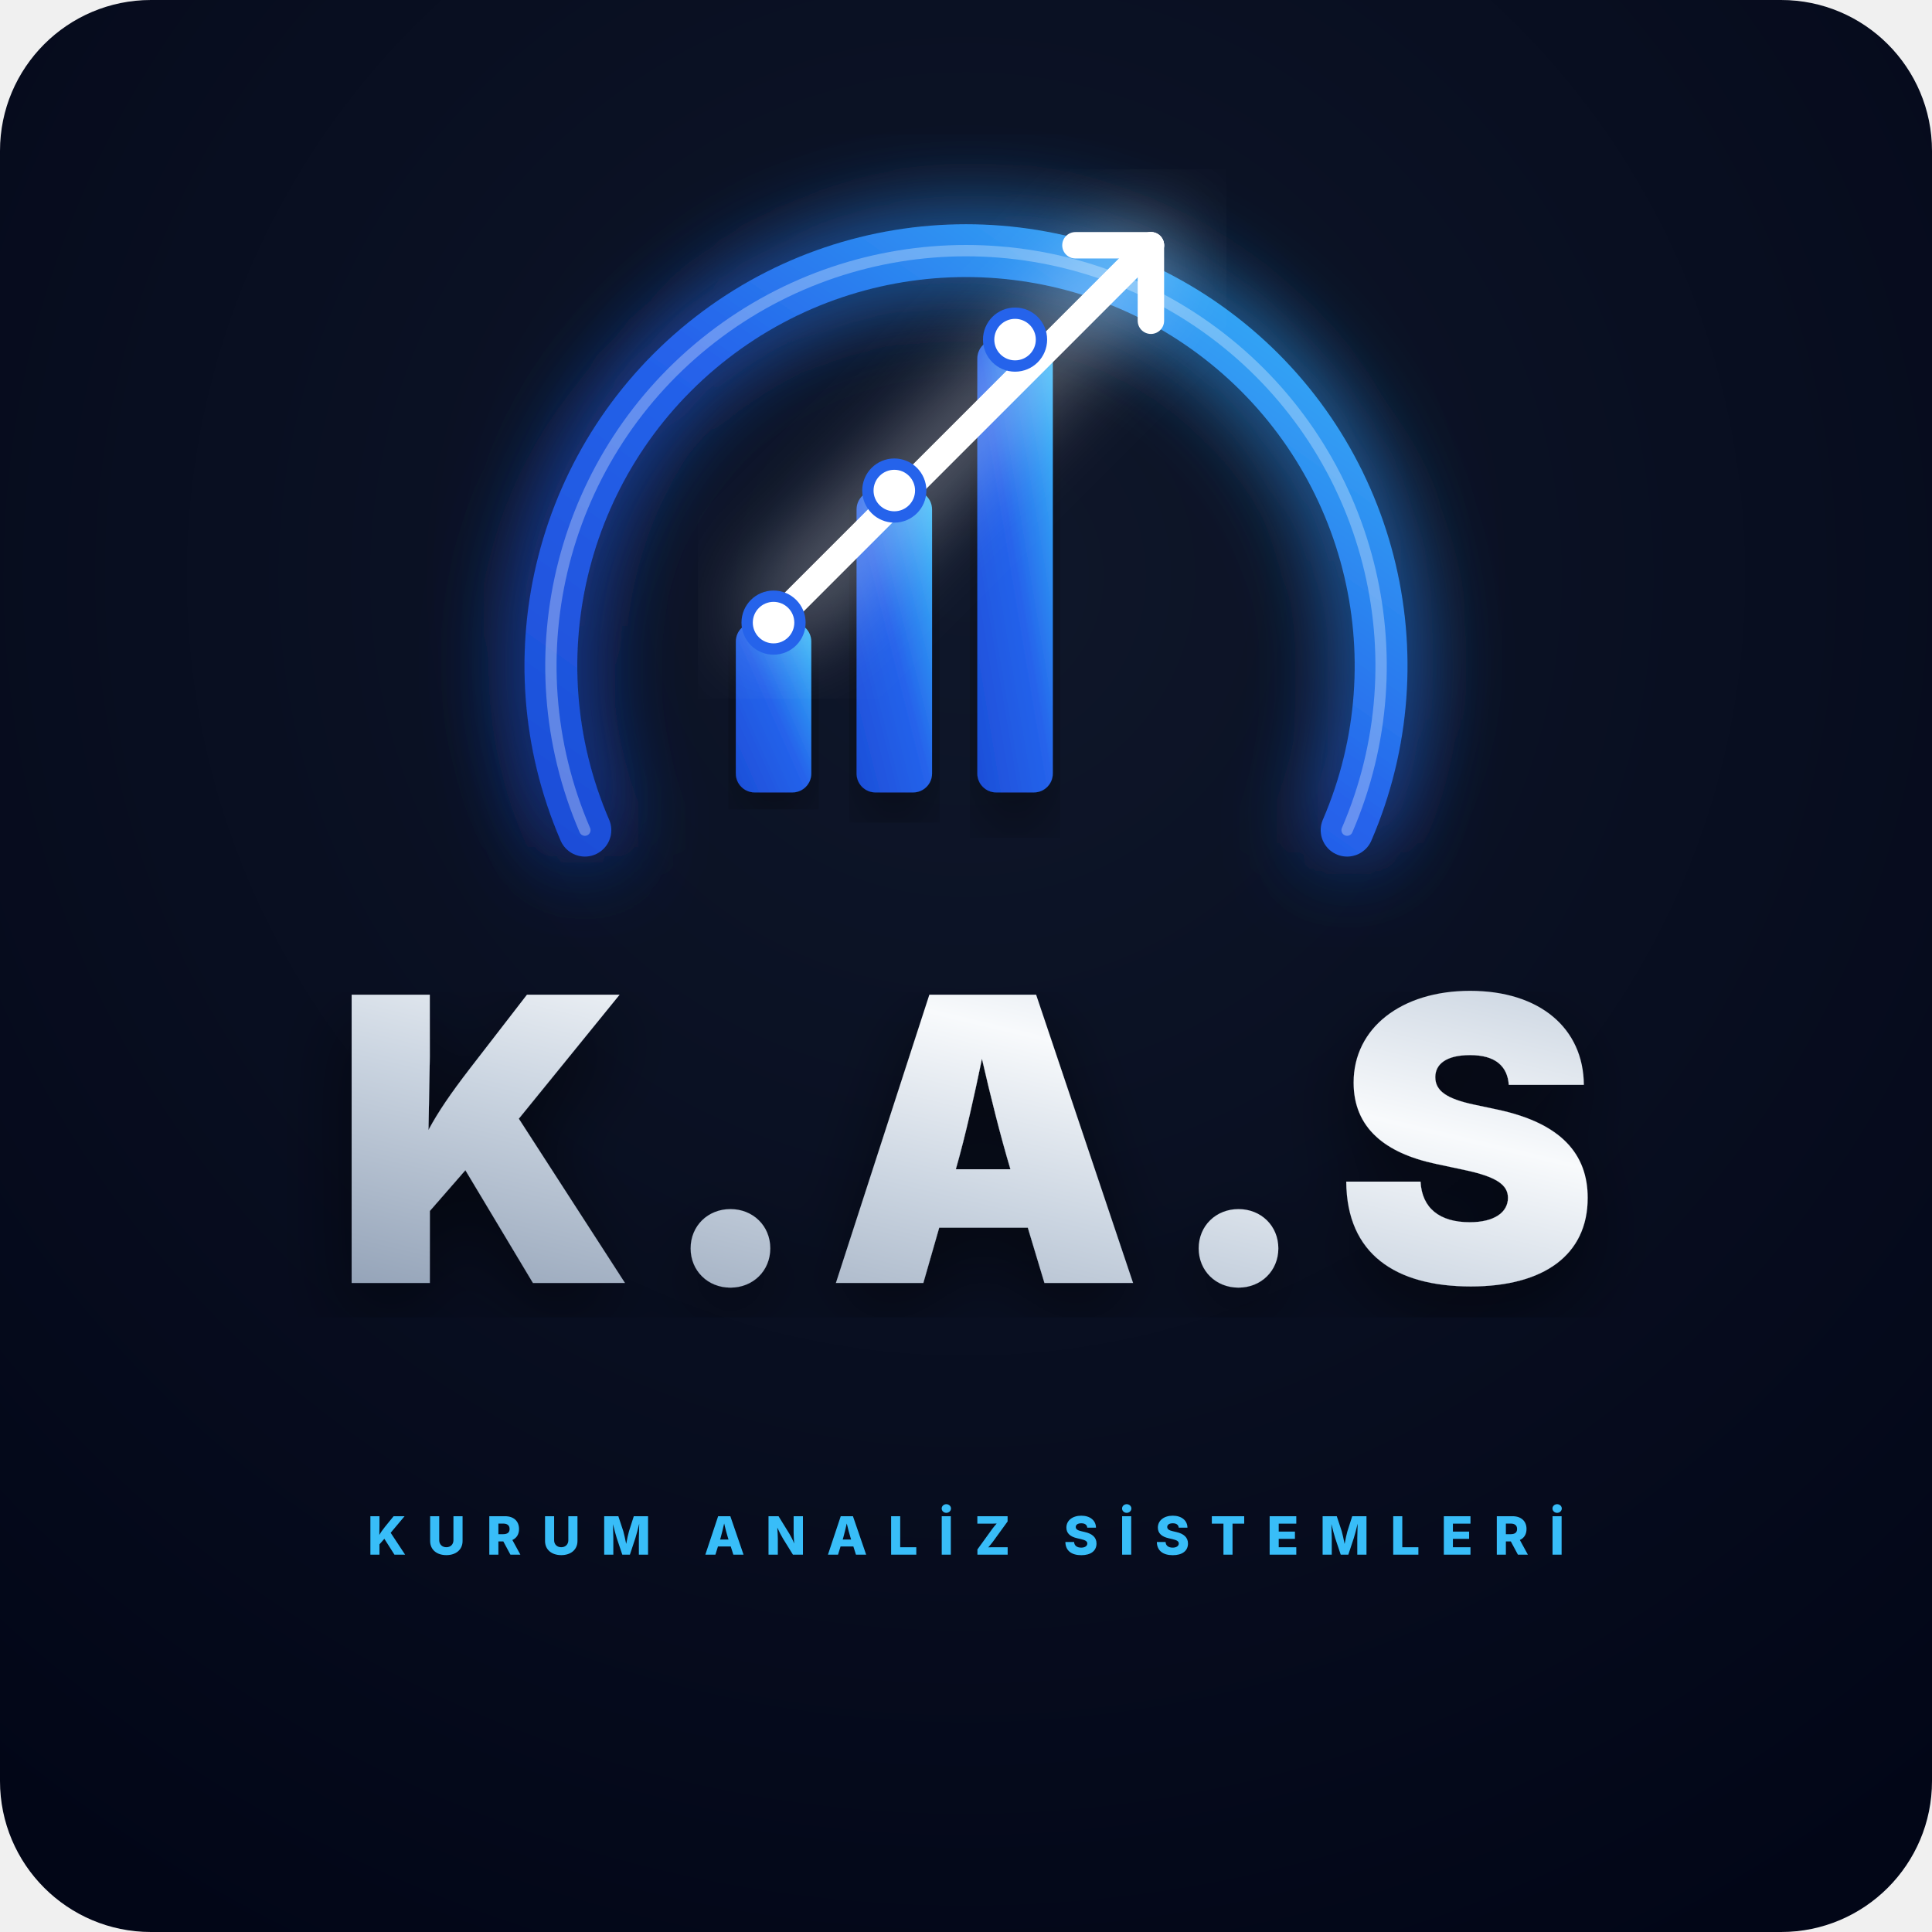
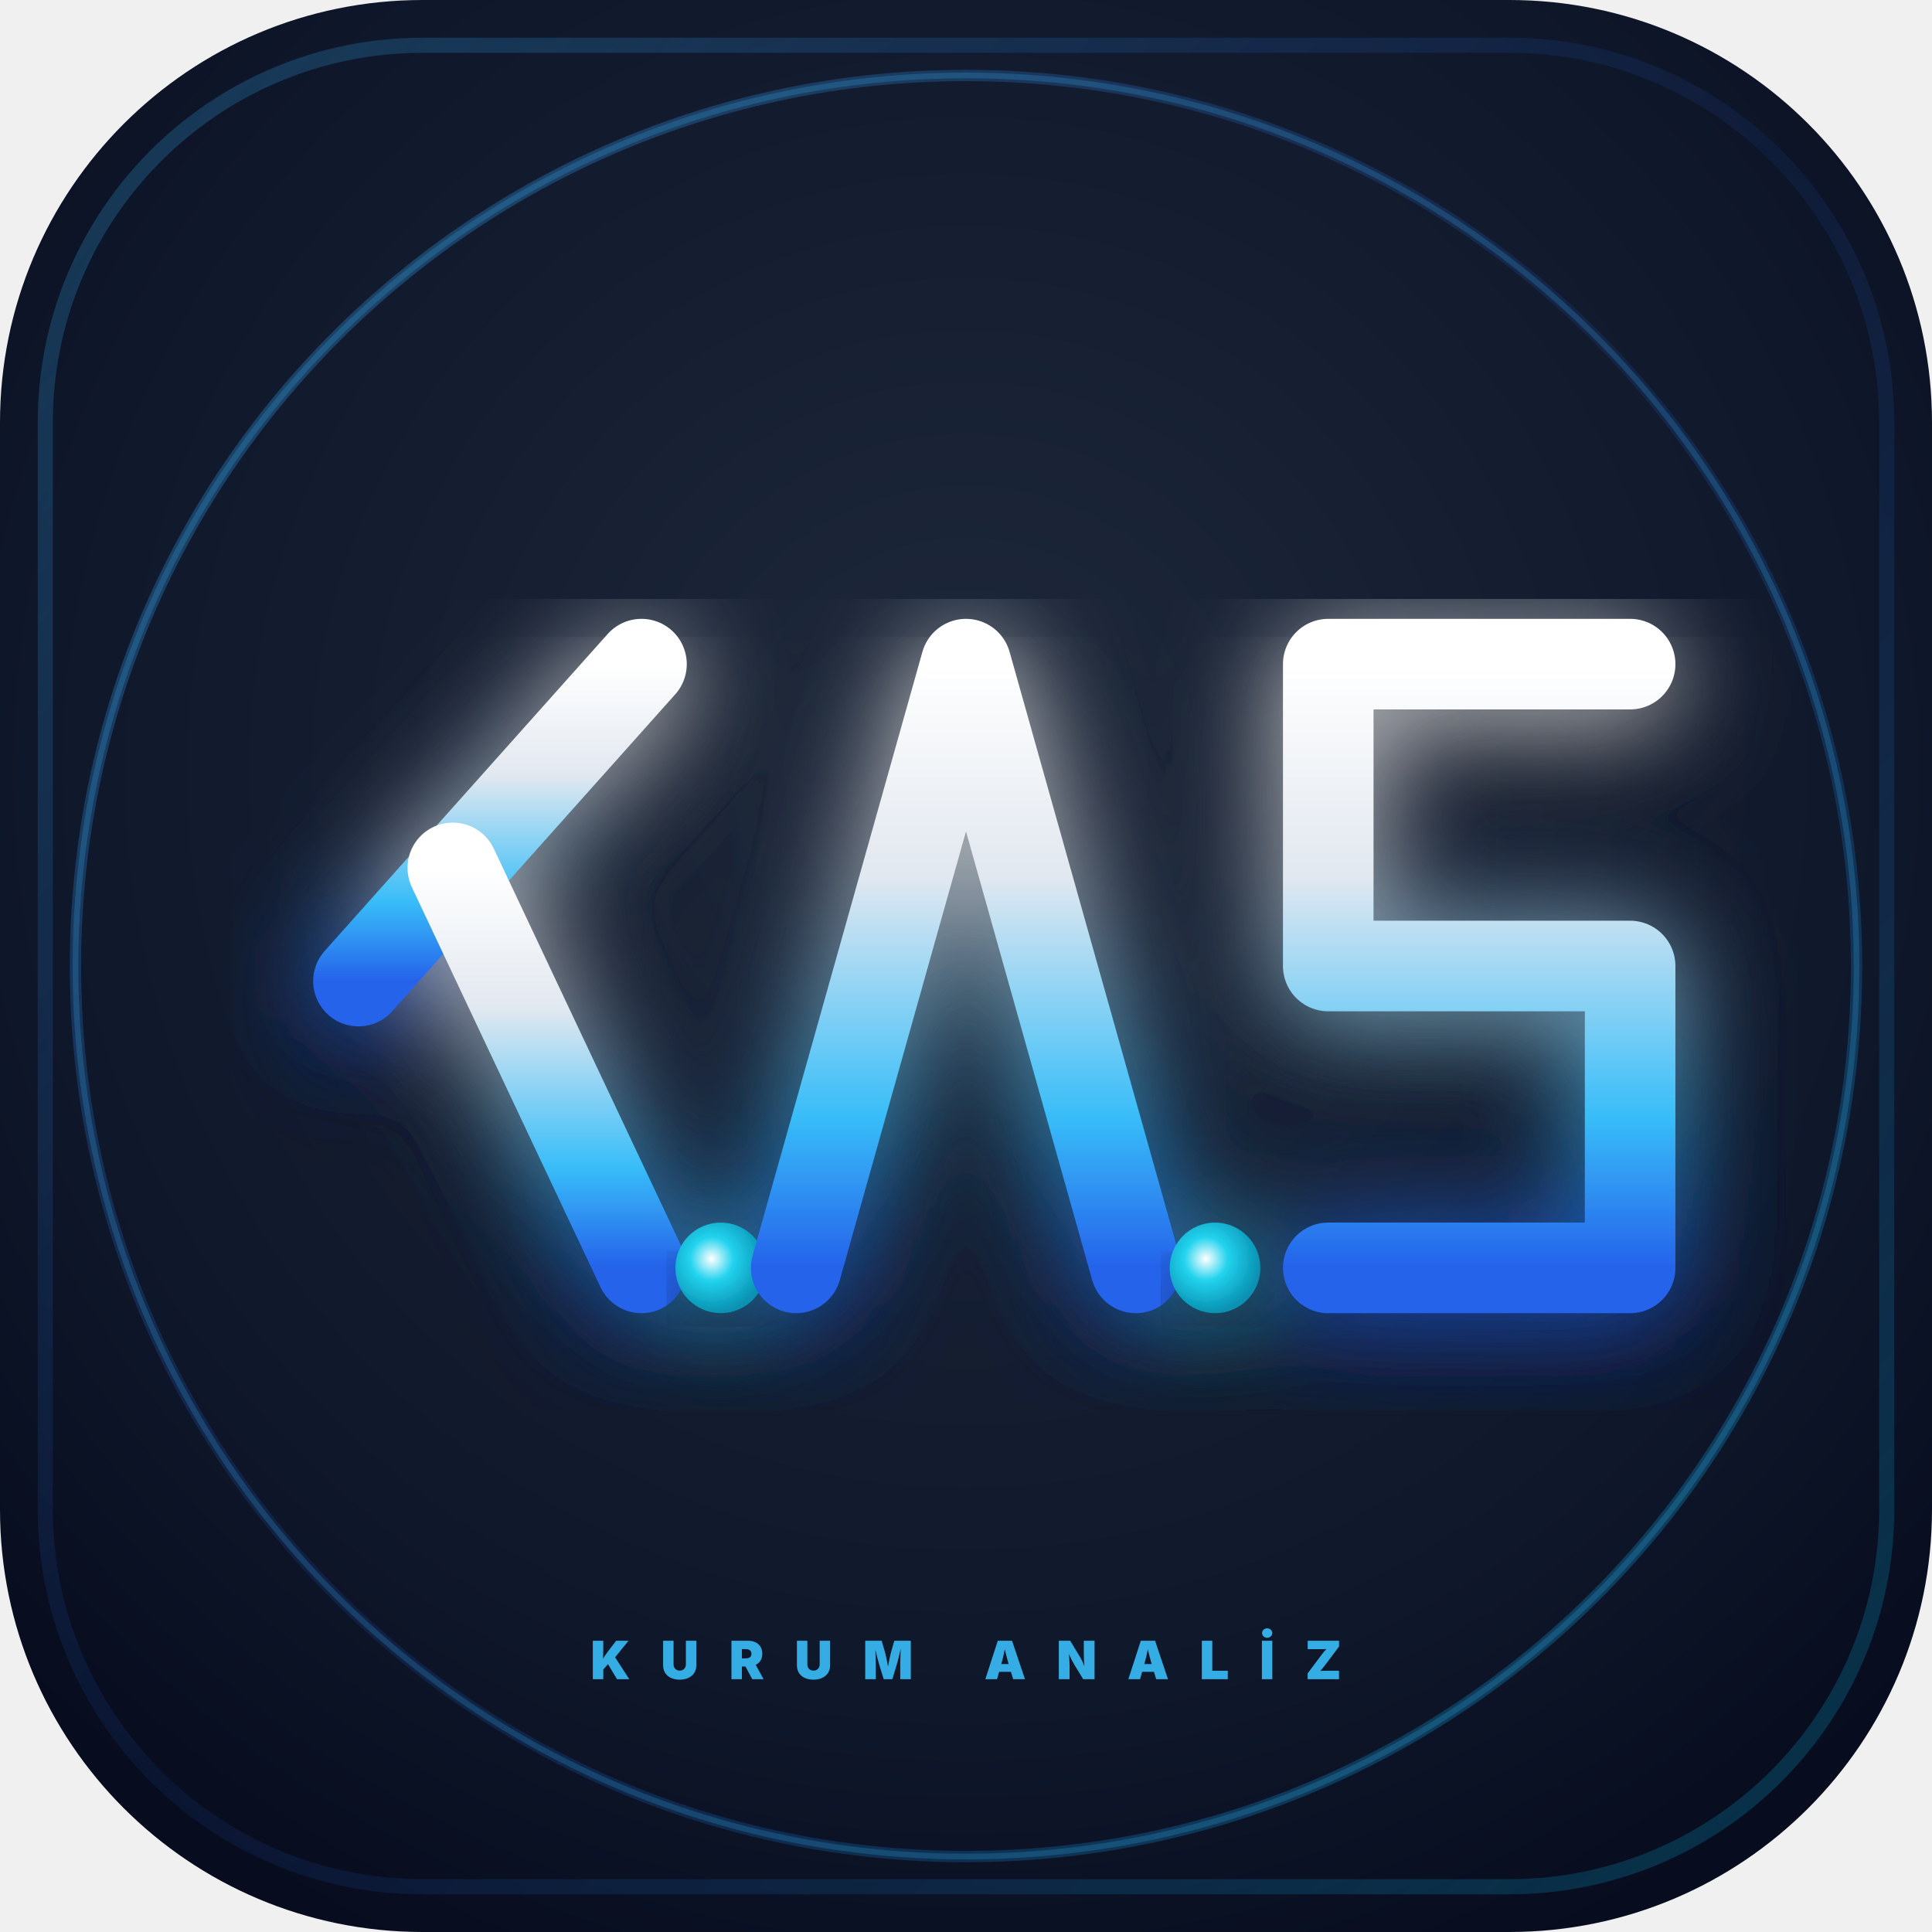
<svg xmlns="http://www.w3.org/2000/svg" viewBox="0 0 512 512" width="100%" height="100%">
  <defs>
-     <radialGradient id="bgDepth" cx="50%" cy="30%" r="80%">
-       <stop offset="0%" stop-color="#0f172a" />
+     <radialGradient id="bgDepth" cx="50%" cy="40%" r="80%">
+       <stop offset="0%" stop-color="#1e293b" />
+       <stop offset="60%" stop-color="#0f172a" />
      <stop offset="100%" stop-color="#020617" />
    </radialGradient>
-     <linearGradient id="blueGrad" x1="0%" y1="100%" x2="100%" y2="0%">
-       <stop offset="0%" stop-color="#1d4ed8" />
-       <stop offset="50%" stop-color="#2563eb" />
-       <stop offset="100%" stop-color="#38bdf8" />
+     <linearGradient id="letterGrad" x1="0%" y1="0%" x2="0%" y2="100%">
+       <stop offset="0%" stop-color="#ffffff" />
+       <stop offset="35%" stop-color="#e2e8f0" />
+       <stop offset="75%" stop-color="#38bdf8" />
+       <stop offset="100%" stop-color="#2563eb" />
    </linearGradient>
-     <linearGradient id="silverGrad" x1="0%" y1="100%" x2="100%" y2="0%">
-       <stop offset="0%" stop-color="#94a3b8" />
-       <stop offset="40%" stop-color="#cbd5e1" />
-       <stop offset="70%" stop-color="#f8fafc" />
-       <stop offset="100%" stop-color="#cbd5e1" />
+     <radialGradient id="dotGrad" cx="40%" cy="40%" r="60%">
+       <stop offset="0%" stop-color="#ffffff" />
+       <stop offset="40%" stop-color="#22d3ee" />
+       <stop offset="100%" stop-color="#0891b2" />
+     </radialGradient>
+     <linearGradient id="borderGrad" x1="0%" y1="0%" x2="100%" y2="100%">
+       <stop offset="0%" stop-color="#38bdf8" stop-opacity="0.8" />
+       <stop offset="50%" stop-color="#2563eb" stop-opacity="0.3" />
+       <stop offset="100%" stop-color="#06b6d4" stop-opacity="0.8" />
    </linearGradient>
-     <linearGradient id="lineGrad" x1="0%" y1="0%" x2="100%" y2="0%">
-       <stop offset="0%" stop-color="#2563eb" stop-opacity="0" />
-       <stop offset="50%" stop-color="#38bdf8" stop-opacity="1" />
-       <stop offset="100%" stop-color="#2563eb" stop-opacity="0" />
-     </linearGradient>
-     <filter id="glow" x="-20%" y="-20%" width="140%" height="140%">
-       <feGaussianBlur stdDeviation="12" result="blur" />
-       <feComposite in="SourceGraphic" in2="blur" operator="over" />
+     <filter id="cyberGlow" x="-20%" y="-20%" width="140%" height="140%">
+       <feGaussianBlur stdDeviation="14" result="blur" />
+       <feComponentTransfer in="blur" result="glow">
+         <feFuncA type="linear" slope="0.6" />
+       </feComponentTransfer>
+       <feMerge>
+         <feMergeNode in="glow" />
+         <feMergeNode in="SourceGraphic" />
+       </feMerge>
    </filter>
-     <filter id="shadow" x="-10%" y="-10%" width="120%" height="120%">
-       <feDropShadow dx="0" dy="8" stdDeviation="10" flood-color="#000000" flood-opacity="0.5" />
+     <filter id="heavyShadow" x="-10%" y="-10%" width="125%" height="125%">
+       <feDropShadow dx="0" dy="10" stdDeviation="12" flood-color="#000000" flood-opacity="0.65" />
    </filter>
  </defs>
-   <rect width="512" height="512" rx="40" fill="url(#bgDepth)" />
-   <path d="M 155 220 A 110 110 0 1 1 357 220" fill="none" stroke="url(#blueGrad)" stroke-width="14" stroke-linecap="round" filter="url(#glow)" />
-   <path d="M 155 220 A 110 110 0 1 1 357 220" fill="none" stroke="#ffffff" stroke-width="3" stroke-linecap="round" opacity="0.3" />
-   <rect x="195" y="165" width="20" height="45" rx="5" fill="url(#blueGrad)" filter="url(#shadow)" />
-   <rect x="227" y="130" width="20" height="80" rx="5" fill="url(#blueGrad)" filter="url(#shadow)" />
-   <rect x="259" y="90" width="20" height="120" rx="5" fill="url(#blueGrad)" filter="url(#shadow)" />
-   <line x1="205" y1="165" x2="305" y2="65" stroke="#ffffff" stroke-width="7" stroke-linecap="round" filter="url(#glow)" />
-   <line x1="205" y1="165" x2="305" y2="65" stroke="#ffffff" stroke-width="7" stroke-linecap="round" />
-   <circle cx="205" cy="165" r="7" fill="#ffffff" stroke="#2563eb" stroke-width="3" />
-   <circle cx="237" cy="130" r="7" fill="#ffffff" stroke="#2563eb" stroke-width="3" />
-   <circle cx="269" cy="90" r="7" fill="#ffffff" stroke="#2563eb" stroke-width="3" />
-   <path d="M 285 65 L 305 65 L 305 85" fill="none" stroke="#ffffff" stroke-width="7" stroke-linecap="round" stroke-linejoin="round" />
-   <text x="256" y="340" font-family="'Inter', 'Space Grotesk', system-ui, -apple-system, sans-serif" font-weight="900" font-size="105" letter-spacing="6" fill="url(#silverGrad)" text-anchor="middle" filter="url(#shadow)">K.A.S</text>
-   <text x="256" y="412" font-family="'Inter', 'Space Grotesk', system-ui, -apple-system, sans-serif" font-weight="800" font-size="14" letter-spacing="5.5" fill="#38bdf8" text-anchor="middle">KURUM ANALİZ SİSTEMLERİ</text>
-   <line x1="80" y1="445" x2="432" y2="445" stroke="url(#lineGrad)" stroke-width="4" stroke-linecap="round" filter="url(#glow)" />
+   <rect width="512" height="512" rx="112" fill="url(#bgDepth)" />
+   <circle cx="256" cy="256" r="236" fill="none" stroke="url(#borderGrad)" stroke-width="3" opacity="0.45" />
+   <circle cx="256" cy="256" r="236" fill="none" stroke="#38bdf8" stroke-width="1.5" opacity="0.2" />
+   <rect x="12" y="12" width="488" height="488" rx="100" fill="none" stroke="url(#borderGrad)" stroke-width="4" opacity="0.3" />
+   <g filter="url(#heavyShadow)">
+     <g filter="url(#cyberGlow)">
+       <line x1="95" y1="176" x2="95" y2="336" stroke="url(#letterGrad)" stroke-width="24" stroke-linecap="round" stroke-linejoin="round" />
+       <line x1="95" y1="260" x2="170" y2="176" stroke="url(#letterGrad)" stroke-width="24" stroke-linecap="round" stroke-linejoin="round" />
+       <line x1="120" y1="230" x2="170" y2="336" stroke="url(#letterGrad)" stroke-width="24" stroke-linecap="round" stroke-linejoin="round" />
+       <circle cx="191" cy="336" r="12" fill="url(#dotGrad)" filter="url(#heavyShadow)" />
+       <path d="M 211 336 L 256 176 L 301 336" fill="none" stroke="url(#letterGrad)" stroke-width="24" stroke-linecap="round" stroke-linejoin="round" />
+       <line x1="231" y1="290" x2="281" y2="290" stroke="url(#letterGrad)" stroke-width="24" stroke-linecap="round" stroke-linejoin="round" />
+       <circle cx="322" cy="336" r="12" fill="url(#dotGrad)" filter="url(#heavyShadow)" />
+       <path d="M 432 176 L 352 176 L 352 256 L 432 256 L 432 336 L 352 336" fill="none" stroke="url(#letterGrad)" stroke-width="24" stroke-linecap="round" stroke-linejoin="round" />
+     </g>
+   </g>
+   <line x1="160" y1="410" x2="352" y2="410" stroke="url(#borderGrad)" stroke-width="4" stroke-linecap="round" opacity="0.7" filter="url(#cyberGlow)" />
+   <text x="256" y="445" font-family="'Space Grotesk', 'Inter', system-ui, -apple-system, sans-serif" font-weight="900" font-size="14" letter-spacing="8" fill="#38bdf8" text-anchor="middle" opacity="0.9">KURUM ANALİZ</text>
</svg>
